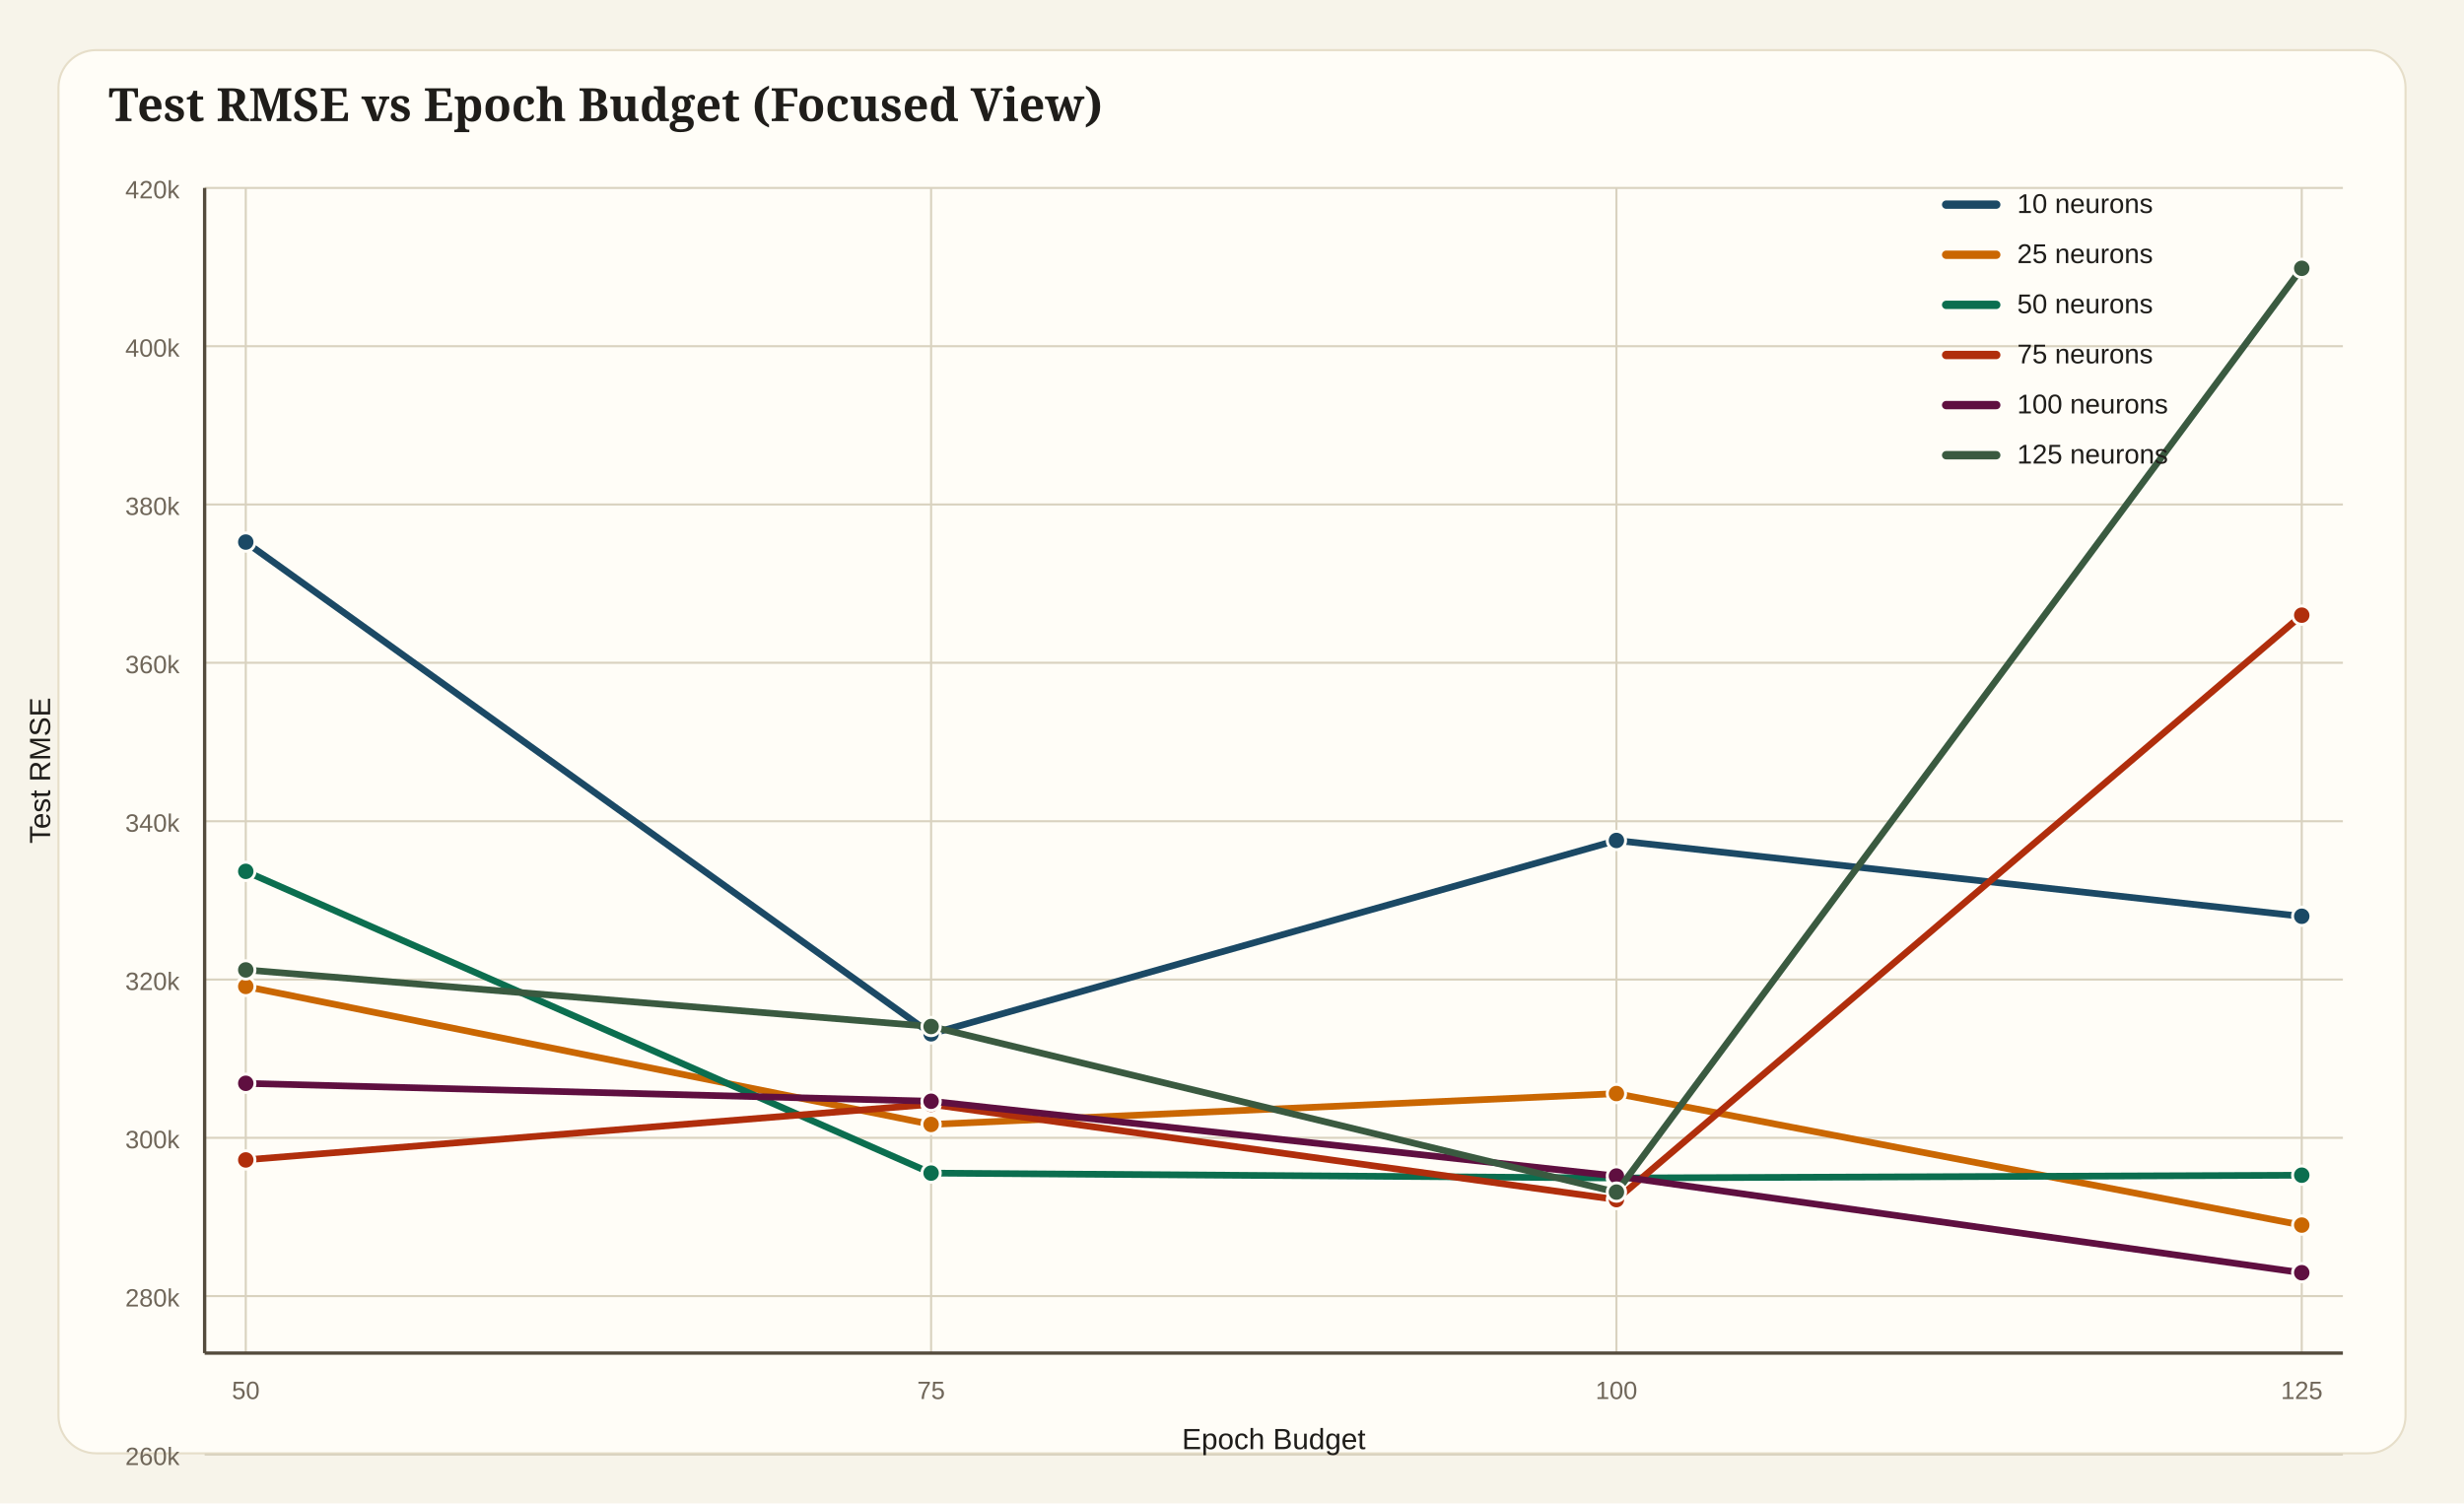
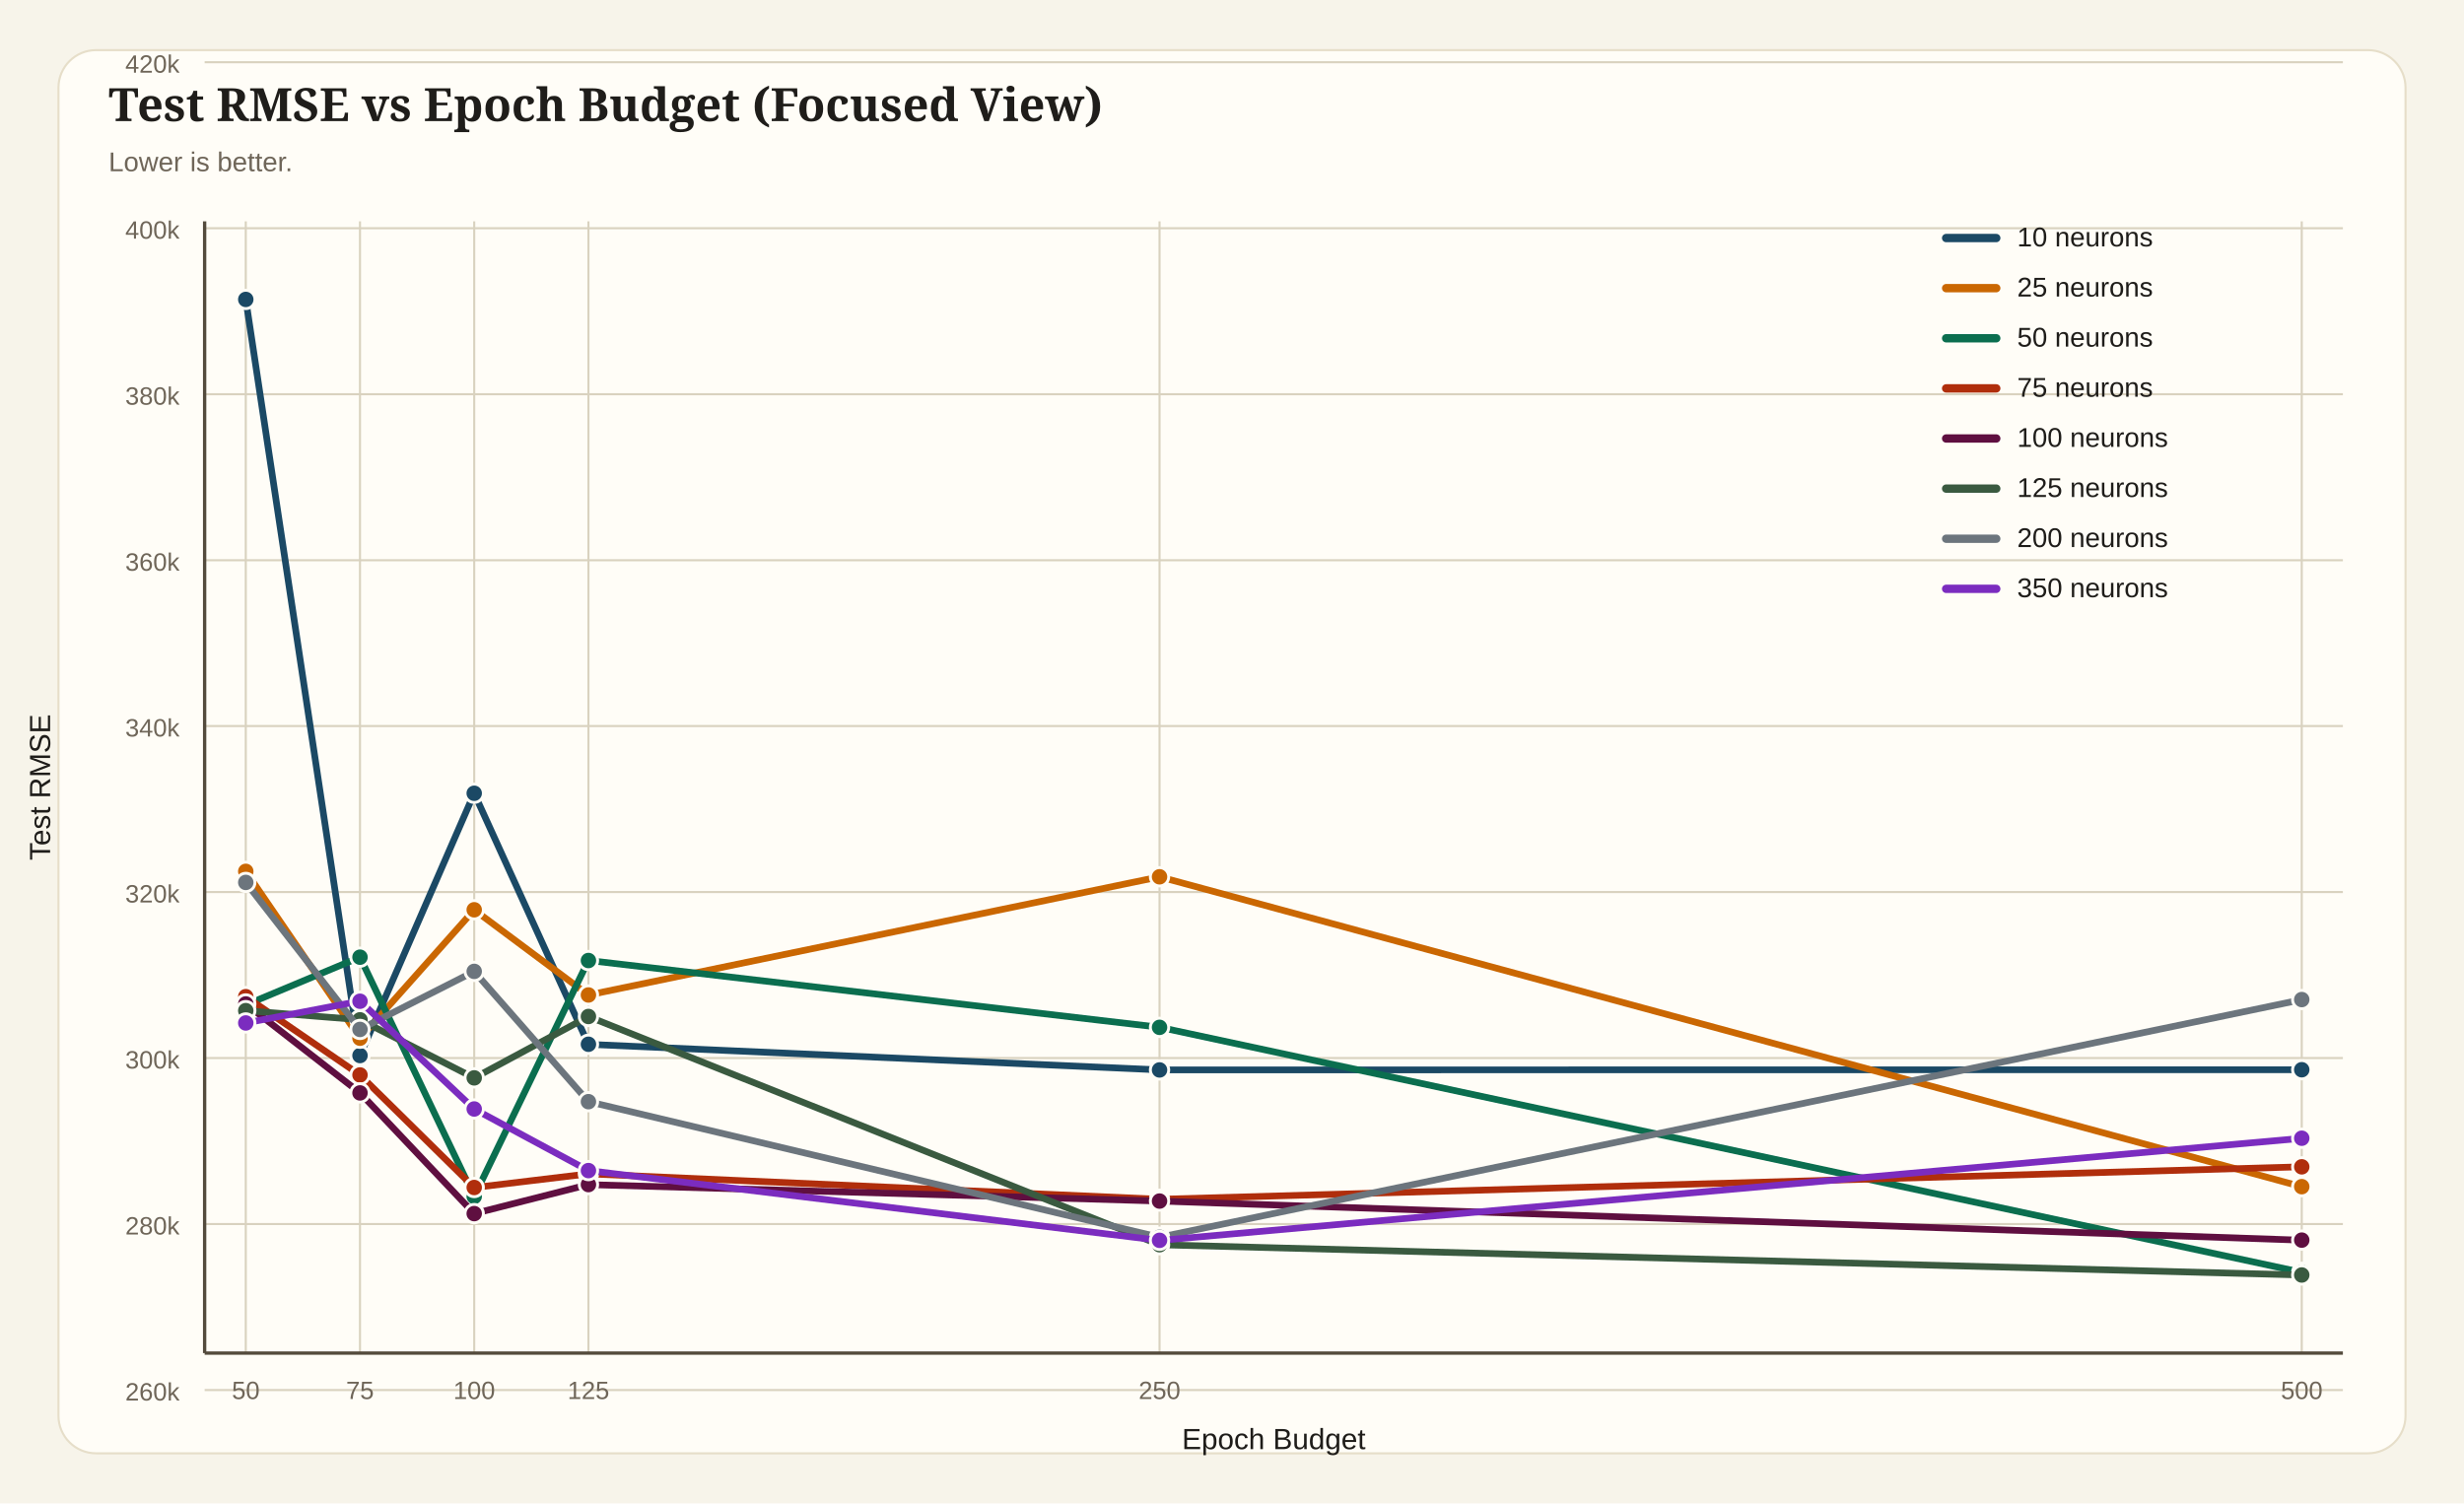
<svg xmlns="http://www.w3.org/2000/svg" width="1180" height="720" viewBox="0 0 1180 720" role="img" aria-label="Test RMSE vs Epoch Budget (Focused View)">
  <rect width="1180" height="720" fill="#f7f4ea" />
  <rect x="28.0" y="24.0" width="1124.0" height="672.0" rx="18" fill="#fffdf7" stroke="#e6dec9" />
  <text x="52.0" y="58.0" fill="#1f1d1a" font-size="22" font-weight="700" font-family="Georgia, serif">Test RMSE vs Epoch Budget (Focused View)</text>
-   <line x1="98.0" y1="696.6" x2="1122.0" y2="696.6" stroke="#d9d2bf" stroke-width="1" />
-   <text x="86.0" y="701.6" text-anchor="end" fill="#6f6659" font-size="12" font-family="Trebuchet MS, Arial, sans-serif">260k</text>
-   <line x1="98.0" y1="620.7" x2="1122.0" y2="620.7" stroke="#d9d2bf" stroke-width="1" />
-   <text x="86.0" y="625.7" text-anchor="end" fill="#6f6659" font-size="12" font-family="Trebuchet MS, Arial, sans-serif">280k</text>
-   <line x1="98.0" y1="544.9" x2="1122.0" y2="544.9" stroke="#d9d2bf" stroke-width="1" />
-   <text x="86.0" y="549.9" text-anchor="end" fill="#6f6659" font-size="12" font-family="Trebuchet MS, Arial, sans-serif">300k</text>
-   <line x1="98.0" y1="469.1" x2="1122.0" y2="469.1" stroke="#d9d2bf" stroke-width="1" />
-   <text x="86.0" y="474.1" text-anchor="end" fill="#6f6659" font-size="12" font-family="Trebuchet MS, Arial, sans-serif">320k</text>
-   <line x1="98.0" y1="393.3" x2="1122.0" y2="393.3" stroke="#d9d2bf" stroke-width="1" />
-   <text x="86.0" y="398.3" text-anchor="end" fill="#6f6659" font-size="12" font-family="Trebuchet MS, Arial, sans-serif">340k</text>
-   <line x1="98.0" y1="317.4" x2="1122.0" y2="317.4" stroke="#d9d2bf" stroke-width="1" />
-   <text x="86.0" y="322.4" text-anchor="end" fill="#6f6659" font-size="12" font-family="Trebuchet MS, Arial, sans-serif">360k</text>
-   <line x1="98.0" y1="241.6" x2="1122.0" y2="241.6" stroke="#d9d2bf" stroke-width="1" />
-   <text x="86.0" y="246.6" text-anchor="end" fill="#6f6659" font-size="12" font-family="Trebuchet MS, Arial, sans-serif">380k</text>
-   <line x1="98.0" y1="165.8" x2="1122.0" y2="165.8" stroke="#d9d2bf" stroke-width="1" />
-   <text x="86.0" y="170.8" text-anchor="end" fill="#6f6659" font-size="12" font-family="Trebuchet MS, Arial, sans-serif">400k</text>
-   <line x1="98.0" y1="90.0" x2="1122.0" y2="90.0" stroke="#d9d2bf" stroke-width="1" />
-   <text x="86.0" y="95.0" text-anchor="end" fill="#6f6659" font-size="12" font-family="Trebuchet MS, Arial, sans-serif">420k</text>
-   <line x1="117.7" y1="90.0" x2="117.7" y2="648.0" stroke="#d9d2bf" stroke-width="1" />
+   <text x="52.0" y="82.0" fill="#6f6659" font-size="13" font-family="Trebuchet MS, Arial, sans-serif">Lower is better.</text>
+   <line x1="98.0" y1="665.7" x2="1122.0" y2="665.7" stroke="#d9d2bf" stroke-width="1" />
+   <text x="86.0" y="670.7" text-anchor="end" fill="#6f6659" font-size="12" font-family="Trebuchet MS, Arial, sans-serif">260k</text>
+   <line x1="98.0" y1="586.2" x2="1122.0" y2="586.2" stroke="#d9d2bf" stroke-width="1" />
+   <text x="86.0" y="591.2" text-anchor="end" fill="#6f6659" font-size="12" font-family="Trebuchet MS, Arial, sans-serif">280k</text>
+   <line x1="98.0" y1="506.7" x2="1122.0" y2="506.7" stroke="#d9d2bf" stroke-width="1" />
+   <text x="86.0" y="511.7" text-anchor="end" fill="#6f6659" font-size="12" font-family="Trebuchet MS, Arial, sans-serif">300k</text>
+   <line x1="98.0" y1="427.2" x2="1122.0" y2="427.2" stroke="#d9d2bf" stroke-width="1" />
+   <text x="86.0" y="432.2" text-anchor="end" fill="#6f6659" font-size="12" font-family="Trebuchet MS, Arial, sans-serif">320k</text>
+   <line x1="98.0" y1="347.7" x2="1122.0" y2="347.7" stroke="#d9d2bf" stroke-width="1" />
+   <text x="86.0" y="352.7" text-anchor="end" fill="#6f6659" font-size="12" font-family="Trebuchet MS, Arial, sans-serif">340k</text>
+   <line x1="98.0" y1="268.3" x2="1122.0" y2="268.3" stroke="#d9d2bf" stroke-width="1" />
+   <text x="86.0" y="273.3" text-anchor="end" fill="#6f6659" font-size="12" font-family="Trebuchet MS, Arial, sans-serif">360k</text>
+   <line x1="98.0" y1="188.8" x2="1122.0" y2="188.8" stroke="#d9d2bf" stroke-width="1" />
+   <text x="86.0" y="193.8" text-anchor="end" fill="#6f6659" font-size="12" font-family="Trebuchet MS, Arial, sans-serif">380k</text>
+   <line x1="98.0" y1="109.3" x2="1122.0" y2="109.3" stroke="#d9d2bf" stroke-width="1" />
+   <text x="86.0" y="114.3" text-anchor="end" fill="#6f6659" font-size="12" font-family="Trebuchet MS, Arial, sans-serif">400k</text>
+   <line x1="98.0" y1="29.8" x2="1122.0" y2="29.8" stroke="#d9d2bf" stroke-width="1" />
+   <text x="86.0" y="34.8" text-anchor="end" fill="#6f6659" font-size="12" font-family="Trebuchet MS, Arial, sans-serif">420k</text>
+   <line x1="117.7" y1="106.0" x2="117.7" y2="648.0" stroke="#d9d2bf" stroke-width="1" />
  <text x="117.7" y="670.0" text-anchor="middle" fill="#6f6659" font-size="12" font-family="Trebuchet MS, Arial, sans-serif">50</text>
-   <line x1="445.9" y1="90.0" x2="445.9" y2="648.0" stroke="#d9d2bf" stroke-width="1" />
-   <text x="445.9" y="670.0" text-anchor="middle" fill="#6f6659" font-size="12" font-family="Trebuchet MS, Arial, sans-serif">75</text>
-   <line x1="774.1" y1="90.0" x2="774.1" y2="648.0" stroke="#d9d2bf" stroke-width="1" />
-   <text x="774.1" y="670.0" text-anchor="middle" fill="#6f6659" font-size="12" font-family="Trebuchet MS, Arial, sans-serif">100</text>
-   <line x1="1102.3" y1="90.0" x2="1102.3" y2="648.0" stroke="#d9d2bf" stroke-width="1" />
-   <text x="1102.3" y="670.0" text-anchor="middle" fill="#6f6659" font-size="12" font-family="Trebuchet MS, Arial, sans-serif">125</text>
+   <line x1="172.4" y1="106.0" x2="172.4" y2="648.0" stroke="#d9d2bf" stroke-width="1" />
+   <text x="172.4" y="670.0" text-anchor="middle" fill="#6f6659" font-size="12" font-family="Trebuchet MS, Arial, sans-serif">75</text>
+   <line x1="227.1" y1="106.0" x2="227.1" y2="648.0" stroke="#d9d2bf" stroke-width="1" />
+   <text x="227.1" y="670.0" text-anchor="middle" fill="#6f6659" font-size="12" font-family="Trebuchet MS, Arial, sans-serif">100</text>
+   <line x1="281.8" y1="106.0" x2="281.8" y2="648.0" stroke="#d9d2bf" stroke-width="1" />
+   <text x="281.8" y="670.0" text-anchor="middle" fill="#6f6659" font-size="12" font-family="Trebuchet MS, Arial, sans-serif">125</text>
+   <line x1="555.3" y1="106.0" x2="555.3" y2="648.0" stroke="#d9d2bf" stroke-width="1" />
+   <text x="555.3" y="670.0" text-anchor="middle" fill="#6f6659" font-size="12" font-family="Trebuchet MS, Arial, sans-serif">250</text>
+   <line x1="1102.3" y1="106.0" x2="1102.3" y2="648.0" stroke="#d9d2bf" stroke-width="1" />
+   <text x="1102.3" y="670.0" text-anchor="middle" fill="#6f6659" font-size="12" font-family="Trebuchet MS, Arial, sans-serif">500</text>
  <line x1="98.0" y1="648.0" x2="1122.0" y2="648.0" stroke="#544b3d" stroke-width="1.6" />
-   <line x1="98.0" y1="90.0" x2="98.0" y2="648.0" stroke="#544b3d" stroke-width="1.6" />
-   <path d="M 117.69 259.64 L 445.90 495.10 L 774.10 402.52 L 1102.31 438.84" fill="none" stroke="#1b4965" stroke-width="3.2" stroke-linecap="round" stroke-linejoin="round" />
-   <circle cx="117.7" cy="259.6" r="4.4" fill="#1b4965" stroke="#fffdf7" stroke-width="1.4" />
-   <circle cx="445.9" cy="495.1" r="4.4" fill="#1b4965" stroke="#fffdf7" stroke-width="1.4" />
-   <circle cx="774.1" cy="402.5" r="4.4" fill="#1b4965" stroke="#fffdf7" stroke-width="1.4" />
-   <circle cx="1102.3" cy="438.8" r="4.4" fill="#1b4965" stroke="#fffdf7" stroke-width="1.4" />
-   <path d="M 117.69 472.44 L 445.90 538.48 L 774.10 523.73 L 1102.31 586.71" fill="none" stroke="#ca6702" stroke-width="3.2" stroke-linecap="round" stroke-linejoin="round" />
-   <circle cx="117.7" cy="472.4" r="4.4" fill="#ca6702" stroke="#fffdf7" stroke-width="1.4" />
-   <circle cx="445.9" cy="538.5" r="4.4" fill="#ca6702" stroke="#fffdf7" stroke-width="1.4" />
-   <circle cx="774.1" cy="523.7" r="4.4" fill="#ca6702" stroke="#fffdf7" stroke-width="1.4" />
-   <circle cx="1102.3" cy="586.7" r="4.4" fill="#ca6702" stroke="#fffdf7" stroke-width="1.4" />
-   <path d="M 117.69 417.33 L 445.90 561.80 L 774.10 564.15 L 1102.31 562.82" fill="none" stroke="#0b6e4f" stroke-width="3.2" stroke-linecap="round" stroke-linejoin="round" />
-   <circle cx="117.7" cy="417.3" r="4.4" fill="#0b6e4f" stroke="#fffdf7" stroke-width="1.4" />
-   <circle cx="445.9" cy="561.8" r="4.4" fill="#0b6e4f" stroke="#fffdf7" stroke-width="1.4" />
-   <circle cx="774.1" cy="564.2" r="4.4" fill="#0b6e4f" stroke="#fffdf7" stroke-width="1.4" />
-   <circle cx="1102.3" cy="562.8" r="4.4" fill="#0b6e4f" stroke="#fffdf7" stroke-width="1.4" />
-   <path d="M 117.69 555.45 L 445.90 528.87 L 774.10 574.49 L 1102.31 294.62" fill="none" stroke="#b02e0c" stroke-width="3.2" stroke-linecap="round" stroke-linejoin="round" />
-   <circle cx="117.7" cy="555.5" r="4.4" fill="#b02e0c" stroke="#fffdf7" stroke-width="1.4" />
-   <circle cx="445.9" cy="528.9" r="4.4" fill="#b02e0c" stroke="#fffdf7" stroke-width="1.4" />
-   <circle cx="774.1" cy="574.5" r="4.4" fill="#b02e0c" stroke="#fffdf7" stroke-width="1.4" />
-   <circle cx="1102.3" cy="294.6" r="4.4" fill="#b02e0c" stroke="#fffdf7" stroke-width="1.4" />
-   <path d="M 117.69 518.83 L 445.90 527.38 L 774.10 563.23 L 1102.31 609.52" fill="none" stroke="#5f0f40" stroke-width="3.2" stroke-linecap="round" stroke-linejoin="round" />
-   <circle cx="117.7" cy="518.8" r="4.4" fill="#5f0f40" stroke="#fffdf7" stroke-width="1.4" />
-   <circle cx="445.9" cy="527.4" r="4.4" fill="#5f0f40" stroke="#fffdf7" stroke-width="1.4" />
-   <circle cx="774.1" cy="563.2" r="4.4" fill="#5f0f40" stroke="#fffdf7" stroke-width="1.4" />
-   <circle cx="1102.3" cy="609.5" r="4.4" fill="#5f0f40" stroke="#fffdf7" stroke-width="1.4" />
-   <path d="M 117.69 464.47 L 445.90 491.60 L 774.10 570.94 L 1102.31 128.48" fill="none" stroke="#3a5a40" stroke-width="3.2" stroke-linecap="round" stroke-linejoin="round" />
-   <circle cx="117.7" cy="464.5" r="4.4" fill="#3a5a40" stroke="#fffdf7" stroke-width="1.4" />
-   <circle cx="445.9" cy="491.6" r="4.4" fill="#3a5a40" stroke="#fffdf7" stroke-width="1.4" />
-   <circle cx="774.1" cy="570.9" r="4.4" fill="#3a5a40" stroke="#fffdf7" stroke-width="1.4" />
-   <circle cx="1102.3" cy="128.5" r="4.4" fill="#3a5a40" stroke="#fffdf7" stroke-width="1.4" />
-   <line x1="932.0" y1="98.0" x2="956.0" y2="98.0" stroke="#1b4965" stroke-width="4" stroke-linecap="round" />
-   <text x="966.0" y="102.0" fill="#1f1d1a" font-size="13" font-family="Trebuchet MS, Arial, sans-serif">10 neurons</text>
-   <line x1="932.0" y1="122.0" x2="956.0" y2="122.0" stroke="#ca6702" stroke-width="4" stroke-linecap="round" />
-   <text x="966.0" y="126.0" fill="#1f1d1a" font-size="13" font-family="Trebuchet MS, Arial, sans-serif">25 neurons</text>
-   <line x1="932.0" y1="146.0" x2="956.0" y2="146.0" stroke="#0b6e4f" stroke-width="4" stroke-linecap="round" />
-   <text x="966.0" y="150.0" fill="#1f1d1a" font-size="13" font-family="Trebuchet MS, Arial, sans-serif">50 neurons</text>
-   <line x1="932.0" y1="170.0" x2="956.0" y2="170.0" stroke="#b02e0c" stroke-width="4" stroke-linecap="round" />
-   <text x="966.0" y="174.0" fill="#1f1d1a" font-size="13" font-family="Trebuchet MS, Arial, sans-serif">75 neurons</text>
-   <line x1="932.0" y1="194.0" x2="956.0" y2="194.0" stroke="#5f0f40" stroke-width="4" stroke-linecap="round" />
-   <text x="966.0" y="198.0" fill="#1f1d1a" font-size="13" font-family="Trebuchet MS, Arial, sans-serif">100 neurons</text>
-   <line x1="932.0" y1="218.0" x2="956.0" y2="218.0" stroke="#3a5a40" stroke-width="4" stroke-linecap="round" />
-   <text x="966.0" y="222.0" fill="#1f1d1a" font-size="13" font-family="Trebuchet MS, Arial, sans-serif">125 neurons</text>
+   <line x1="98.0" y1="106.0" x2="98.0" y2="648.0" stroke="#544b3d" stroke-width="1.6" />
+   <path d="M 117.69 143.38 L 172.39 505.49 L 227.09 379.90 L 281.79 500.13 L 555.30 512.38 L 1102.31 512.30" fill="none" stroke="#1b4965" stroke-width="3.2" stroke-linecap="round" stroke-linejoin="round" />
+   <circle cx="117.7" cy="143.4" r="4.4" fill="#1b4965" stroke="#fffdf7" stroke-width="1.4" />
+   <circle cx="172.4" cy="505.5" r="4.4" fill="#1b4965" stroke="#fffdf7" stroke-width="1.4" />
+   <circle cx="227.1" cy="379.9" r="4.4" fill="#1b4965" stroke="#fffdf7" stroke-width="1.4" />
+   <circle cx="281.8" cy="500.1" r="4.4" fill="#1b4965" stroke="#fffdf7" stroke-width="1.4" />
+   <circle cx="555.3" cy="512.4" r="4.4" fill="#1b4965" stroke="#fffdf7" stroke-width="1.4" />
+   <circle cx="1102.3" cy="512.3" r="4.4" fill="#1b4965" stroke="#fffdf7" stroke-width="1.4" />
+   <path d="M 117.69 417.26 L 172.39 497.24 L 227.09 435.74 L 281.79 476.51 L 555.30 419.91 L 1102.31 568.31" fill="none" stroke="#ca6702" stroke-width="3.2" stroke-linecap="round" stroke-linejoin="round" />
+   <circle cx="117.7" cy="417.3" r="4.4" fill="#ca6702" stroke="#fffdf7" stroke-width="1.4" />
+   <circle cx="172.4" cy="497.2" r="4.4" fill="#ca6702" stroke="#fffdf7" stroke-width="1.4" />
+   <circle cx="227.1" cy="435.7" r="4.4" fill="#ca6702" stroke="#fffdf7" stroke-width="1.4" />
+   <circle cx="281.8" cy="476.5" r="4.4" fill="#ca6702" stroke="#fffdf7" stroke-width="1.4" />
+   <circle cx="555.3" cy="419.9" r="4.4" fill="#ca6702" stroke="#fffdf7" stroke-width="1.4" />
+   <circle cx="1102.3" cy="568.3" r="4.4" fill="#ca6702" stroke="#fffdf7" stroke-width="1.4" />
+   <path d="M 117.69 481.25 L 172.39 458.40 L 227.09 572.97 L 281.79 459.96 L 555.30 491.97 L 1102.31 609.32" fill="none" stroke="#0b6e4f" stroke-width="3.2" stroke-linecap="round" stroke-linejoin="round" />
+   <circle cx="117.7" cy="481.2" r="4.4" fill="#0b6e4f" stroke="#fffdf7" stroke-width="1.4" />
+   <circle cx="172.4" cy="458.4" r="4.4" fill="#0b6e4f" stroke="#fffdf7" stroke-width="1.4" />
+   <circle cx="227.1" cy="573.0" r="4.4" fill="#0b6e4f" stroke="#fffdf7" stroke-width="1.4" />
+   <circle cx="281.8" cy="460.0" r="4.4" fill="#0b6e4f" stroke="#fffdf7" stroke-width="1.4" />
+   <circle cx="555.3" cy="492.0" r="4.4" fill="#0b6e4f" stroke="#fffdf7" stroke-width="1.4" />
+   <circle cx="1102.3" cy="609.3" r="4.4" fill="#0b6e4f" stroke="#fffdf7" stroke-width="1.4" />
+   <path d="M 117.69 477.30 L 172.39 514.81 L 227.09 568.72 L 281.79 562.15 L 555.30 574.33 L 1102.31 558.78" fill="none" stroke="#b02e0c" stroke-width="3.2" stroke-linecap="round" stroke-linejoin="round" />
+   <circle cx="117.7" cy="477.3" r="4.4" fill="#b02e0c" stroke="#fffdf7" stroke-width="1.4" />
+   <circle cx="172.4" cy="514.8" r="4.4" fill="#b02e0c" stroke="#fffdf7" stroke-width="1.4" />
+   <circle cx="227.1" cy="568.7" r="4.4" fill="#b02e0c" stroke="#fffdf7" stroke-width="1.4" />
+   <circle cx="281.8" cy="562.2" r="4.4" fill="#b02e0c" stroke="#fffdf7" stroke-width="1.4" />
+   <circle cx="555.3" cy="574.3" r="4.4" fill="#b02e0c" stroke="#fffdf7" stroke-width="1.4" />
+   <circle cx="1102.3" cy="558.8" r="4.4" fill="#b02e0c" stroke="#fffdf7" stroke-width="1.4" />
+   <path d="M 117.69 480.77 L 172.39 523.36 L 227.09 581.19 L 281.79 567.31 L 555.30 575.20 L 1102.31 593.93" fill="none" stroke="#5f0f40" stroke-width="3.2" stroke-linecap="round" stroke-linejoin="round" />
+   <circle cx="117.7" cy="480.8" r="4.4" fill="#5f0f40" stroke="#fffdf7" stroke-width="1.4" />
+   <circle cx="172.4" cy="523.4" r="4.4" fill="#5f0f40" stroke="#fffdf7" stroke-width="1.4" />
+   <circle cx="227.1" cy="581.2" r="4.4" fill="#5f0f40" stroke="#fffdf7" stroke-width="1.4" />
+   <circle cx="281.8" cy="567.3" r="4.4" fill="#5f0f40" stroke="#fffdf7" stroke-width="1.4" />
+   <circle cx="555.3" cy="575.2" r="4.4" fill="#5f0f40" stroke="#fffdf7" stroke-width="1.4" />
+   <circle cx="1102.3" cy="593.9" r="4.4" fill="#5f0f40" stroke="#fffdf7" stroke-width="1.4" />
+   <path d="M 117.69 483.99 L 172.39 488.37 L 227.09 516.23 L 281.79 486.83 L 555.30 596.12 L 1102.31 610.62" fill="none" stroke="#3a5a40" stroke-width="3.2" stroke-linecap="round" stroke-linejoin="round" />
+   <circle cx="117.7" cy="484.0" r="4.4" fill="#3a5a40" stroke="#fffdf7" stroke-width="1.4" />
+   <circle cx="172.4" cy="488.4" r="4.4" fill="#3a5a40" stroke="#fffdf7" stroke-width="1.4" />
+   <circle cx="227.1" cy="516.2" r="4.4" fill="#3a5a40" stroke="#fffdf7" stroke-width="1.4" />
+   <circle cx="281.8" cy="486.8" r="4.4" fill="#3a5a40" stroke="#fffdf7" stroke-width="1.4" />
+   <circle cx="555.3" cy="596.1" r="4.4" fill="#3a5a40" stroke="#fffdf7" stroke-width="1.4" />
+   <circle cx="1102.3" cy="610.6" r="4.4" fill="#3a5a40" stroke="#fffdf7" stroke-width="1.4" />
+   <path d="M 117.69 422.61 L 172.39 492.96 L 227.09 465.24 L 281.79 527.58 L 555.30 592.52 L 1102.31 478.75" fill="none" stroke="#6c757d" stroke-width="3.2" stroke-linecap="round" stroke-linejoin="round" />
+   <circle cx="117.7" cy="422.6" r="4.4" fill="#6c757d" stroke="#fffdf7" stroke-width="1.4" />
+   <circle cx="172.4" cy="493.0" r="4.4" fill="#6c757d" stroke="#fffdf7" stroke-width="1.4" />
+   <circle cx="227.1" cy="465.2" r="4.4" fill="#6c757d" stroke="#fffdf7" stroke-width="1.4" />
+   <circle cx="281.8" cy="527.6" r="4.4" fill="#6c757d" stroke="#fffdf7" stroke-width="1.4" />
+   <circle cx="555.3" cy="592.5" r="4.4" fill="#6c757d" stroke="#fffdf7" stroke-width="1.4" />
+   <circle cx="1102.3" cy="478.7" r="4.4" fill="#6c757d" stroke="#fffdf7" stroke-width="1.4" />
+   <path d="M 117.69 489.88 L 172.39 479.45 L 227.09 531.11 L 281.79 560.59 L 555.30 594.04 L 1102.31 545.14" fill="none" stroke="#7b2cbf" stroke-width="3.2" stroke-linecap="round" stroke-linejoin="round" />
+   <circle cx="117.7" cy="489.9" r="4.4" fill="#7b2cbf" stroke="#fffdf7" stroke-width="1.4" />
+   <circle cx="172.4" cy="479.5" r="4.4" fill="#7b2cbf" stroke="#fffdf7" stroke-width="1.4" />
+   <circle cx="227.1" cy="531.1" r="4.4" fill="#7b2cbf" stroke="#fffdf7" stroke-width="1.4" />
+   <circle cx="281.8" cy="560.6" r="4.4" fill="#7b2cbf" stroke="#fffdf7" stroke-width="1.4" />
+   <circle cx="555.3" cy="594.0" r="4.4" fill="#7b2cbf" stroke="#fffdf7" stroke-width="1.4" />
+   <circle cx="1102.3" cy="545.1" r="4.4" fill="#7b2cbf" stroke="#fffdf7" stroke-width="1.4" />
+   <line x1="932.0" y1="114.0" x2="956.0" y2="114.0" stroke="#1b4965" stroke-width="4" stroke-linecap="round" />
+   <text x="966.0" y="118.0" fill="#1f1d1a" font-size="13" font-family="Trebuchet MS, Arial, sans-serif">10 neurons</text>
+   <line x1="932.0" y1="138.0" x2="956.0" y2="138.0" stroke="#ca6702" stroke-width="4" stroke-linecap="round" />
+   <text x="966.0" y="142.0" fill="#1f1d1a" font-size="13" font-family="Trebuchet MS, Arial, sans-serif">25 neurons</text>
+   <line x1="932.0" y1="162.0" x2="956.0" y2="162.0" stroke="#0b6e4f" stroke-width="4" stroke-linecap="round" />
+   <text x="966.0" y="166.0" fill="#1f1d1a" font-size="13" font-family="Trebuchet MS, Arial, sans-serif">50 neurons</text>
+   <line x1="932.0" y1="186.0" x2="956.0" y2="186.0" stroke="#b02e0c" stroke-width="4" stroke-linecap="round" />
+   <text x="966.0" y="190.0" fill="#1f1d1a" font-size="13" font-family="Trebuchet MS, Arial, sans-serif">75 neurons</text>
+   <line x1="932.0" y1="210.0" x2="956.0" y2="210.0" stroke="#5f0f40" stroke-width="4" stroke-linecap="round" />
+   <text x="966.0" y="214.0" fill="#1f1d1a" font-size="13" font-family="Trebuchet MS, Arial, sans-serif">100 neurons</text>
+   <line x1="932.0" y1="234.0" x2="956.0" y2="234.0" stroke="#3a5a40" stroke-width="4" stroke-linecap="round" />
+   <text x="966.0" y="238.0" fill="#1f1d1a" font-size="13" font-family="Trebuchet MS, Arial, sans-serif">125 neurons</text>
+   <line x1="932.0" y1="258.0" x2="956.0" y2="258.0" stroke="#6c757d" stroke-width="4" stroke-linecap="round" />
+   <text x="966.0" y="262.0" fill="#1f1d1a" font-size="13" font-family="Trebuchet MS, Arial, sans-serif">200 neurons</text>
+   <line x1="932.0" y1="282.0" x2="956.0" y2="282.0" stroke="#7b2cbf" stroke-width="4" stroke-linecap="round" />
+   <text x="966.0" y="286.0" fill="#1f1d1a" font-size="13" font-family="Trebuchet MS, Arial, sans-serif">350 neurons</text>
  <text x="610.0" y="694.0" text-anchor="middle" fill="#1f1d1a" font-size="14" font-family="Trebuchet MS, Arial, sans-serif">Epoch Budget</text>
-   <text x="24" y="369.0" transform="rotate(-90 24 369.0)" text-anchor="middle" fill="#1f1d1a" font-size="14" font-family="Trebuchet MS, Arial, sans-serif">Test RMSE</text>
+   <text x="24" y="377.0" transform="rotate(-90 24 377.0)" text-anchor="middle" fill="#1f1d1a" font-size="14" font-family="Trebuchet MS, Arial, sans-serif">Test RMSE</text>
</svg>
